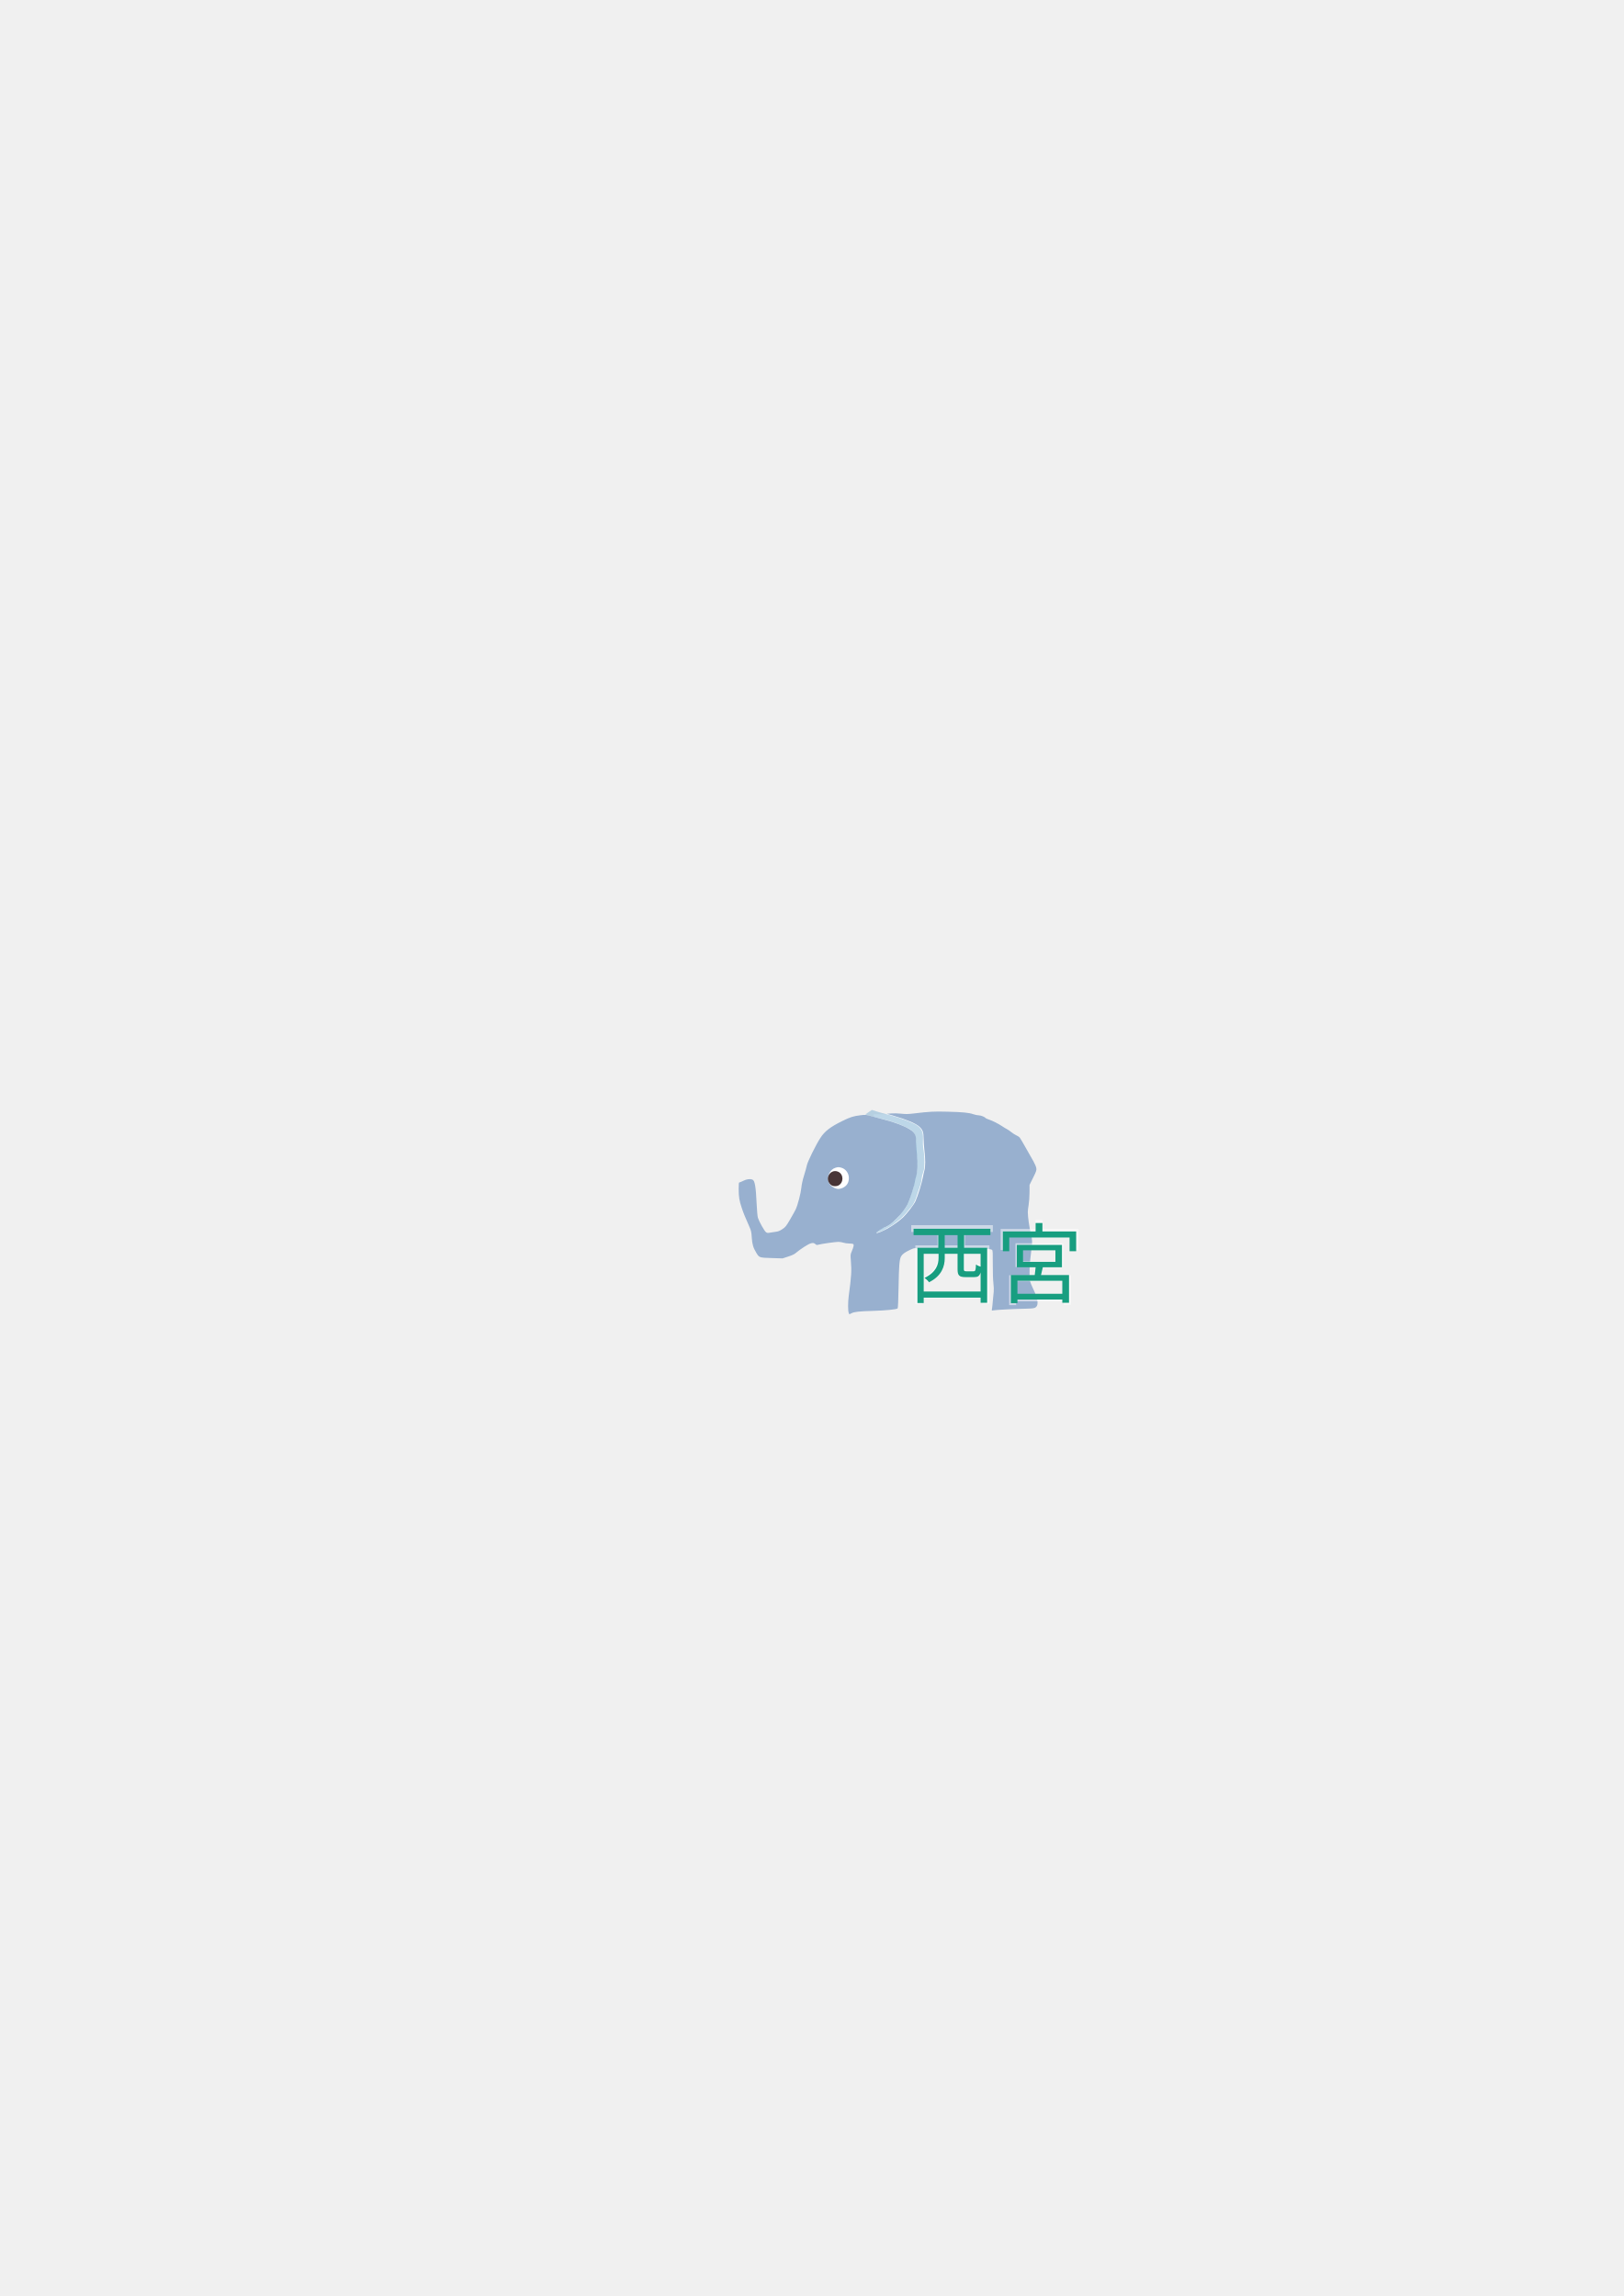
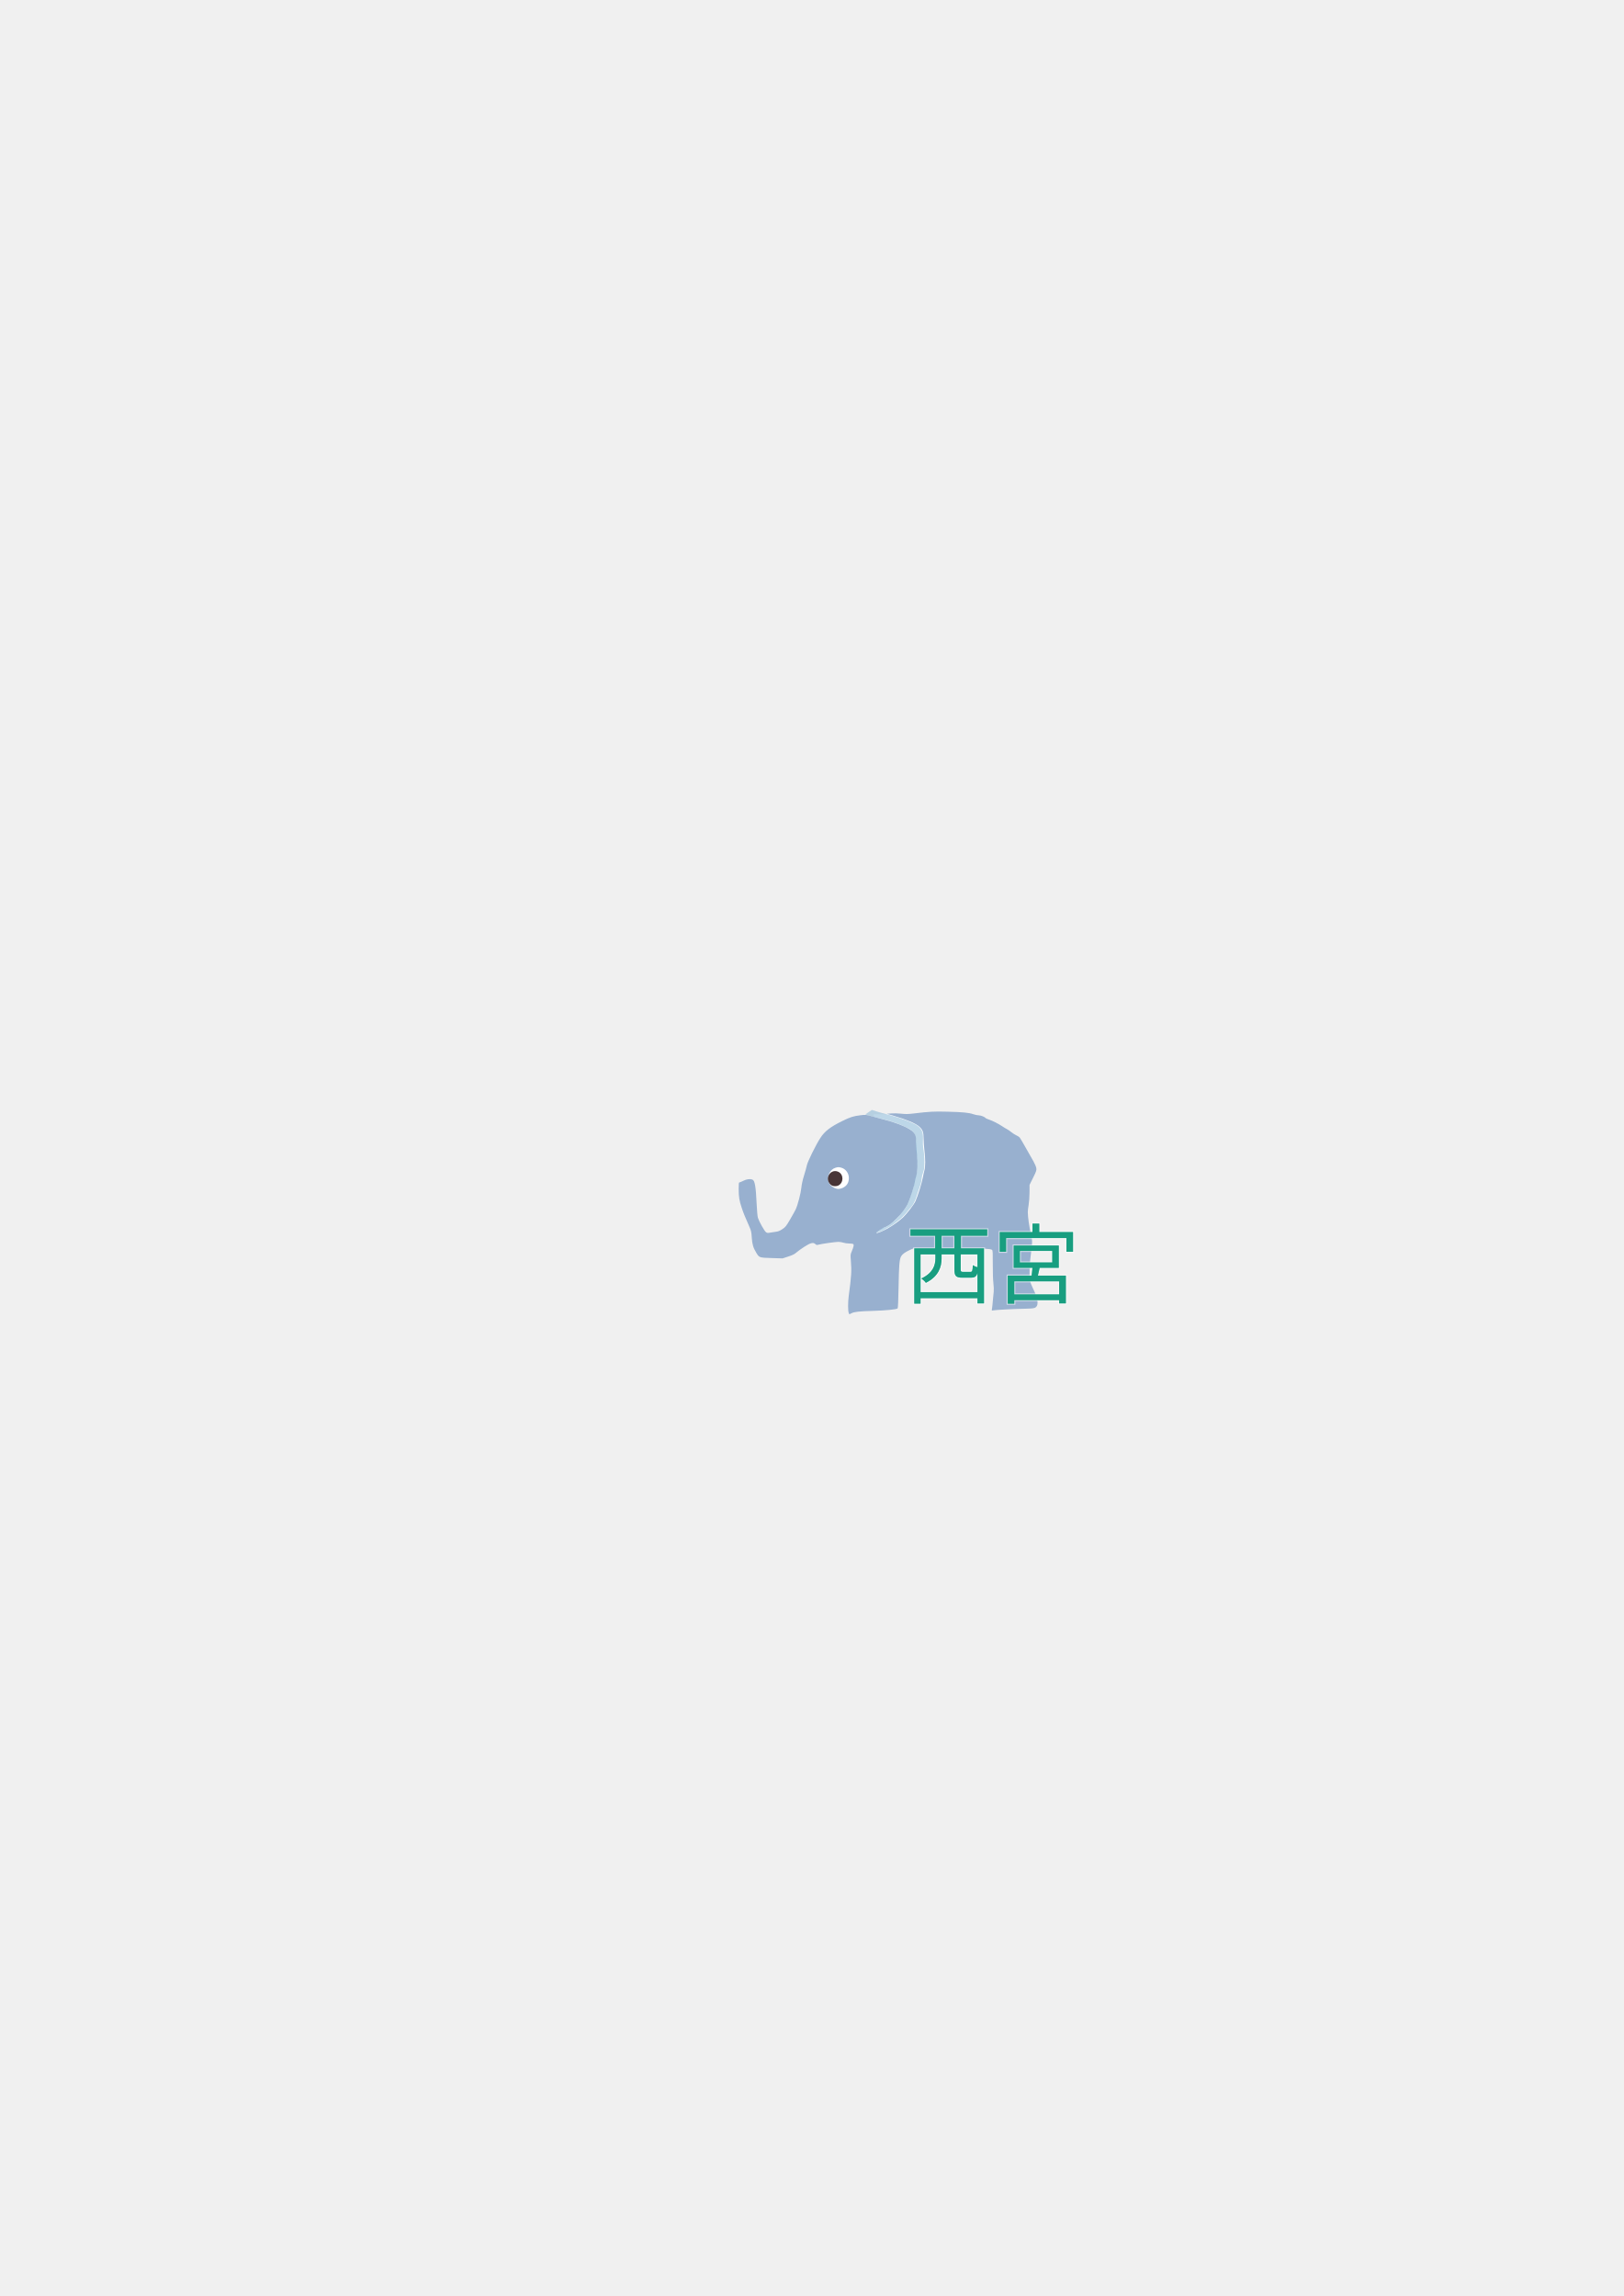
<svg xmlns="http://www.w3.org/2000/svg" width="210mm" height="297mm" viewBox="0 0 744.094 1052.362" id="svg2" version="1.1">
  <defs id="defs4">
    </defs>
  <g id="layer1">
    <g id="g4744">
      <rect y="510.718" x="400.399" height="56.922" width="27.931" id="rect4830" style="fill:#ffffff;fill-opacity:1;stroke:none;stroke-width:16;stroke-linecap:round;stroke-linejoin:round;stroke-miterlimit:4;stroke-dasharray:none" />
      <rect y="530.871" x="376.358" height="17.324" width="16.087" id="rect4288" style="fill:#ffffff;fill-opacity:1;stroke:none;stroke-width:16;stroke-linecap:round;stroke-linejoin:round;stroke-miterlimit:4;stroke-dasharray:none" />
      <path id="path4239" d="m 388.945,601.742 c -0.384,-0.907 -0.381,-4.909 0.006,-7.789 1.24,-9.216 1.367,-11.368 0.962,-16.261 -0.211,-2.551 -0.196,-2.688 0.464,-4.25 0.878,-2.078 1.044,-2.981 0.599,-3.263 -0.19,-0.12 -1.034,-0.22 -1.876,-0.222 -0.842,-0.002 -2.009,-0.173 -2.594,-0.379 -0.585,-0.206 -1.605,-0.375 -2.268,-0.375 -1.356,0 -7.594,0.876 -9.073,1.274 -0.855,0.23 -1.033,0.197 -1.553,-0.291 -0.932,-0.875 -2.186,-0.555 -5.048,1.288 -1.339,0.862 -2.95,2.026 -3.581,2.586 -0.888,0.788 -1.735,1.21 -3.75,1.868 l -2.602,0.85 -4.992,-0.154 c -5.713,-0.176 -5.698,-0.171 -7.072,-2.447 -1.399,-2.316 -1.848,-3.844 -2.051,-6.973 -0.164,-2.541 -0.292,-3.115 -1.098,-4.938 -2.1,-4.75 -2.636,-6.07 -3.493,-8.607 -1.136,-3.363 -1.415,-5.084 -1.417,-8.768 -10e-4,-2.31 0.071,-2.938 0.338,-2.938 0.187,0 1.002,-0.336 1.812,-0.747 1.519,-0.77 3.02,-0.961 4.16,-0.527 1.099,0.418 1.565,3.11 1.933,11.149 0.142,3.114 0.382,5.708 0.59,6.375 0.527,1.693 2.953,6.018 3.675,6.55 0.544,0.401 0.811,0.433 1.875,0.224 0.683,-0.134 1.873,-0.313 2.645,-0.398 1.076,-0.118 1.773,-0.399 2.982,-1.202 1.461,-0.971 1.724,-1.299 3.548,-4.424 1.084,-1.856 2.24,-3.938 2.57,-4.625 0.932,-1.942 2.383,-7.508 2.61,-10.008 0.131,-1.443 0.568,-3.427 1.213,-5.5 0.554,-1.783 1.135,-3.879 1.291,-4.658 0.345,-1.726 4.131,-9.413 6.206,-12.603 2.001,-3.076 4.562,-5.051 10.043,-7.745 3.666,-1.802 5.04,-2.238 8.325,-2.642 2.382,-0.293 2.469,-0.285 5.24,0.481 1.55,0.428 4.112,1.115 5.693,1.526 6.413,1.667 11.689,3.941 13.312,5.737 1.04,1.151 1.334,2.209 1.26,4.537 -0.028,0.894 0.127,3.237 0.344,5.207 0.494,4.479 0.346,8.506 -0.394,10.752 -0.287,0.872 -0.522,1.896 -0.522,2.276 0,1.047 -2.393,8.403 -3.379,10.39 -1.872,3.769 -7.712,9.657 -10.303,10.389 -1.025,0.289 -4.208,2.429 -3.969,2.669 0.257,0.257 2.898,-0.803 5.186,-2.082 2.403,-1.344 5.224,-3.373 7.055,-5.077 1.692,-1.574 4.966,-5.846 5.669,-7.398 1.027,-2.267 2.901,-8.229 3.339,-10.625 0.214,-1.169 0.56,-2.74 0.77,-3.492 0.486,-1.743 0.49,-5.284 0.008,-9.143 -0.205,-1.645 -0.376,-4.115 -0.38,-5.49 -0.009,-2.975 -0.392,-4.025 -1.994,-5.47 -1.598,-1.441 -5.936,-3.262 -11.862,-4.98 l -2.984,-0.865 1.984,-0.175 c 1.128,-0.1 3.104,-0.052 4.578,0.111 2.12,0.234 3.169,0.217 5.75,-0.094 7.235,-0.871 9.305,-0.981 15.491,-0.819 7.087,0.185 9.831,0.454 11.847,1.164 0.787,0.277 1.889,0.504 2.447,0.504 0.965,0 2.796,0.723 3.107,1.227 0.08,0.129 0.734,0.428 1.454,0.664 1.714,0.561 4.463,1.943 6.185,3.107 0.756,0.511 1.769,1.128 2.25,1.369 0.481,0.242 1.381,0.859 2,1.372 0.619,0.513 1.631,1.159 2.25,1.436 0.619,0.276 1.307,0.716 1.529,0.976 0.222,0.261 1.478,2.386 2.791,4.724 1.313,2.337 2.899,5.14 3.524,6.228 0.626,1.088 1.213,2.478 1.304,3.089 0.153,1.021 0.035,1.378 -1.46,4.397 l -1.627,3.286 -0.02,3.5 c -0.011,1.949 -0.189,4.442 -0.401,5.625 -0.21,1.169 -0.384,2.705 -0.386,3.415 -0.007,2.005 0.732,7.212 1.395,9.83 0.701,2.765 0.738,3.938 0.237,7.506 -0.842,5.996 -1.107,12.114 -0.618,14.237 0.141,0.611 0.808,2.243 1.484,3.625 2.441,4.999 2.625,7.953 0.541,8.684 -0.558,0.196 -2.241,0.331 -4.293,0.344 -4.004,0.027 -13.756,0.539 -14.679,0.77 -0.635,0.159 -0.645,0.142 -0.469,-0.812 0.099,-0.536 0.275,-2.212 0.392,-3.724 0.117,-1.512 0.292,-3.33 0.389,-4.039 0.098,-0.718 0.035,-2.435 -0.142,-3.875 -0.191,-1.552 -0.302,-5.052 -0.28,-8.756 0.031,-5.123 -0.025,-6.233 -0.329,-6.537 -0.563,-0.563 -5.968,-0.785 -11.131,-0.456 -10.429,0.664 -19.044,0.581 -23.321,-0.226 -1.098,-0.207 -1.36,-0.148 -3.25,0.728 -2.245,1.041 -3.513,1.985 -4.037,3.004 -0.718,1.396 -0.952,4.309 -1.111,13.834 -0.105,6.33 -0.254,9.769 -0.429,9.944 -0.463,0.463 -5.521,0.974 -11.229,1.135 -6.489,0.183 -8.553,0.407 -9.906,1.077 l -0.999,0.494 -0.281,-0.664 -10e-6,0 z m -2.813,-57.263 c 1.942,-0.899 2.875,-2.376 2.875,-4.552 0,-2.182 -1.444,-4.157 -3.445,-4.713 -1.159,-0.322 -1.451,-0.322 -2.609,0 -2.621,0.728 -4.184,4.002 -3.179,6.66 0.607,1.606 2.743,3.068 4.484,3.068 0.481,0 1.325,-0.208 1.875,-0.463 z" style="fill:#98b0cf;fill-opacity:1;stroke:none;stroke-width:16;stroke-linecap:round;stroke-linejoin:round;stroke-miterlimit:4;stroke-dasharray:none" />
      <path d="m 399.546,508.727 c 2.87,0.979 5.807,1.728 8.736,2.505 3.781,1.094 7.549,2.332 11.096,4.054 1.12,0.621 2.153,1.39 2.814,2.508 0.327,0.552 0.385,0.8 0.597,1.39 0.312,1.44 0.206,2.929 0.165,4.391 -0.058,1.392 0.187,2.76 0.376,4.132 0.179,1.177 0.247,2.367 0.288,3.556 0.017,1.149 0.033,2.296 -0.049,3.442 -0.007,0.922 -0.214,1.791 -0.508,2.658 -0.274,0.75 -0.485,1.518 -0.599,2.308 -0.044,0.58 -0.111,1.157 -0.228,1.727 -0.147,0.458 -0.23,0.932 -0.352,1.396 -0.173,0.53 -0.365,1.052 -0.518,1.589 -0.277,0.806 -0.564,1.609 -0.84,2.416 -0.271,0.841 -0.484,1.697 -0.807,2.52 -0.297,0.793 -0.675,1.55 -1.051,2.307 -0.612,1.11 -1.482,2.041 -2.297,3.001 -0.938,1.326 -2.019,2.512 -3.209,3.613 -0.834,0.747 -1.753,1.388 -2.633,2.077 -1.747,1.505 -3.818,2.521 -5.811,3.661 -0.794,0.306 -1.569,0.681 -2.399,0.881 -0.33,0.132 -0.675,0.21 -1.024,0.27 0,0 2.955,-2.24 2.955,-2.24 l 0,0 c 0.339,-0.082 0.67,-0.186 1.004,-0.284 0.791,-0.244 1.561,-0.564 2.309,-0.914 -5.401,3.174 -1.51,0.989 -0.432,-0.011 0.88,-0.708 1.808,-1.351 2.68,-2.07 1.201,-1.073 2.323,-2.211 3.214,-3.563 0.793,-0.948 1.648,-1.851 2.299,-2.906 0.37,-0.749 0.755,-1.495 1.044,-2.279 0.364,-0.807 0.583,-1.664 0.842,-2.507 0.266,-0.796 0.506,-1.598 0.816,-2.378 0.135,-0.538 0.301,-1.07 0.51,-1.584 0.124,-0.465 0.204,-0.939 0.356,-1.397 0.177,-0.543 0.205,-1.125 0.255,-1.69 0.104,-0.817 0.311,-1.612 0.596,-2.386 0.289,-0.841 0.539,-1.679 0.553,-2.577 0.098,-1.134 0.102,-2.268 0.064,-3.406 -0.025,-1.182 -0.079,-2.364 -0.24,-3.536 -0.191,-1.39 -0.456,-2.774 -0.41,-4.184 0.055,-1.423 0.16,-2.867 -0.099,-4.276 -0.184,-0.553 -0.235,-0.8 -0.533,-1.316 -0.614,-1.064 -1.613,-1.784 -2.653,-2.395 -3.465,-1.798 -7.175,-3.088 -10.951,-4.062 -1.243,-0.307 -2.49,-0.596 -3.728,-0.921 -1.745,-0.458 -3.458,-1.034 -5.214,-1.451 0,0 3.016,-2.069 3.016,-2.069 z" id="path4231" style="fill:#7eb0d1;fill-opacity:0.51;stroke-width:16;stroke-linecap:round;stroke-linejoin:round;stroke-miterlimit:4;stroke-dasharray:none" />
      <path id="path4235" d="m 381.475,543.49 c -1.49,-0.598 -2.406,-2.487 -1.984,-4.089 0.566,-2.151 2.701,-3.223 4.642,-2.333 2.585,1.185 2.567,5.1 -0.029,6.344 -0.663,0.318 -1.938,0.355 -2.629,0.078 z" style="fill:#483537;fill-opacity:1;stroke:none;stroke-width:16;stroke-linecap:round;stroke-linejoin:round;stroke-miterlimit:4;stroke-dasharray:none" />
    </g>
-     <g id="g4161">
-       <text id="text3378-7" y="594.471" x="415.095" style="font-style:normal;font-weight:normal;font-size:40px;line-height:125%;font-family:sans-serif;letter-spacing:0px;word-spacing:0px;fill:#ffffff;fill-opacity:0.502;stroke:none;stroke-width:1px;stroke-linecap:butt;stroke-linejoin:miter;stroke-opacity:1;" xml:space="preserve">
-         <tspan style="font-style:normal;font-variant:normal;font-weight:normal;font-stretch:normal;font-size:42.5px;font-family:'JNR-SB-Font OTF';-inkscape-font-specification:'JNR-SB-Font OTF';fill:#ffffff;fill-opacity:0.502;" y="594.471" x="415.095" id="tspan3380-5">西</tspan>
+     <g id="g4179" transform="translate(61.16474,-24.21841)">
+       <text id="text3378-7-9" y="618.689" x="353.695" style="font-style:normal;font-weight:normal;font-size:40px;line-height:125%;font-family:sans-serif;letter-spacing:0px;word-spacing:0px;fill:#189e80;fill-opacity:1;stroke:#ffffff;stroke-width:1px;stroke-linecap:butt;stroke-linejoin:miter;stroke-opacity:0.502" xml:space="preserve">
+         <tspan style="font-style:normal;font-variant:normal;font-weight:normal;font-stretch:normal;font-size:40px;font-family:'JNR-SB-Font OTF';-inkscape-font-specification:'JNR-SB-Font OTF';fill:#189e80;fill-opacity:1;stroke:#ffffff;stroke-opacity:0.502" y="618.689" x="353.695" id="tspan3380-5-1">西宮</tspan>
      </text>
-       <text id="text3378-7-6" y="594.914" x="455.078" style="font-style:normal;font-weight:normal;font-size:40px;line-height:125%;font-family:sans-serif;letter-spacing:0px;word-spacing:0px;fill:#ffffff;fill-opacity:0.502;stroke:none;stroke-width:1px;stroke-linecap:butt;stroke-linejoin:miter;stroke-opacity:1;" xml:space="preserve">
-         <tspan style="font-style:normal;font-variant:normal;font-weight:normal;font-stretch:normal;font-size:42.5px;font-family:'JNR-SB-Font OTF';-inkscape-font-specification:'JNR-SB-Font OTF';fill:#ffffff;fill-opacity:0.502;" y="594.914" x="455.078" id="tspan3380-5-3">宮</tspan>
-       </text>
-       <text id="text3378-7-9" y="594.206" x="416.304" style="font-style:normal;font-weight:normal;font-size:40px;line-height:125%;font-family:sans-serif;letter-spacing:0px;word-spacing:0px;fill:#189e80;fill-opacity:1;stroke:none;stroke-width:1px;stroke-linecap:butt;stroke-linejoin:miter;stroke-opacity:1" xml:space="preserve">
-         <tspan style="font-style:normal;font-variant:normal;font-weight:normal;font-stretch:normal;font-size:40px;font-family:'JNR-SB-Font OTF';-inkscape-font-specification:'JNR-SB-Font OTF';fill:#189e80;fill-opacity:1" y="594.206" x="416.304" id="tspan3380-5-1">西宮</tspan>
+       <text id="text3378-7-9-5" y="618.689" x="353.695" style="font-style:normal;font-weight:normal;font-size:40px;line-height:125%;font-family:sans-serif;letter-spacing:0px;word-spacing:0px;fill:#189e80;fill-opacity:1;stroke:none;stroke-width:1px;stroke-linecap:butt;stroke-linejoin:miter;stroke-opacity:1" xml:space="preserve">
+         <tspan style="font-style:normal;font-variant:normal;font-weight:normal;font-stretch:normal;font-size:40px;font-family:'JNR-SB-Font OTF';-inkscape-font-specification:'JNR-SB-Font OTF';fill:#189e80;fill-opacity:1;stroke:none;stroke-opacity:1" y="618.689" x="353.695" id="tspan3380-5-1-3">西宮</tspan>
      </text>
    </g>
  </g>
</svg>
